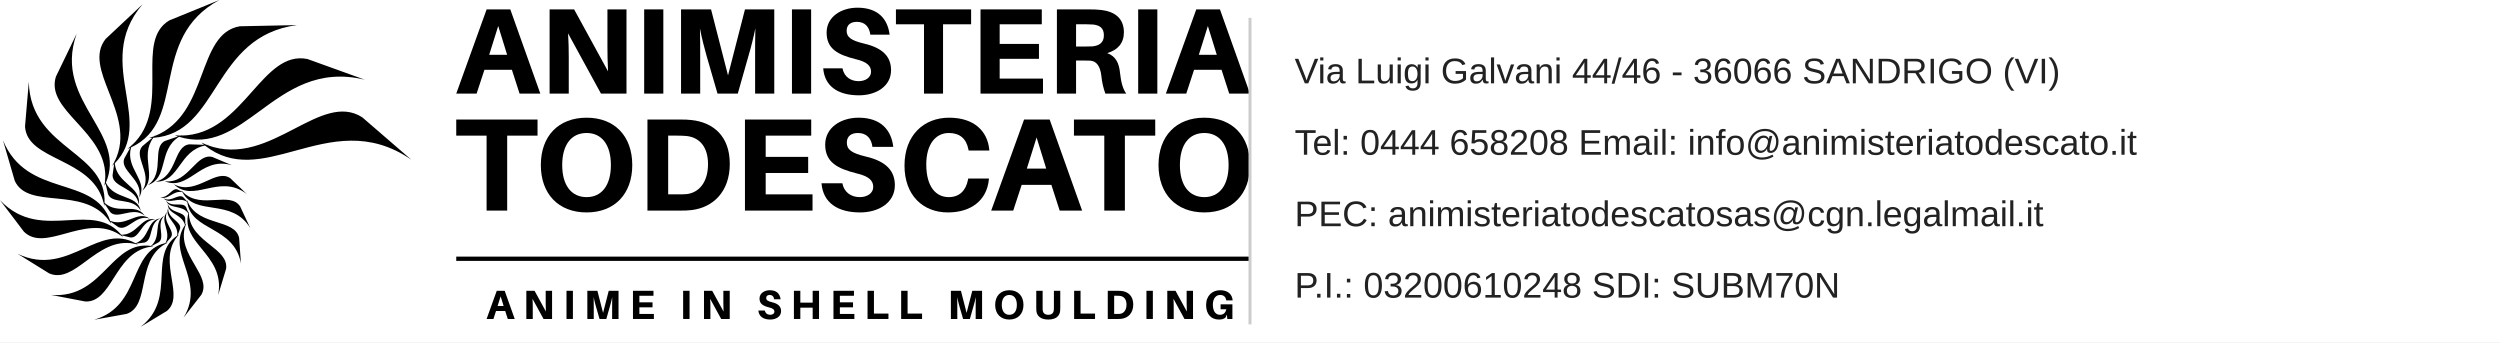
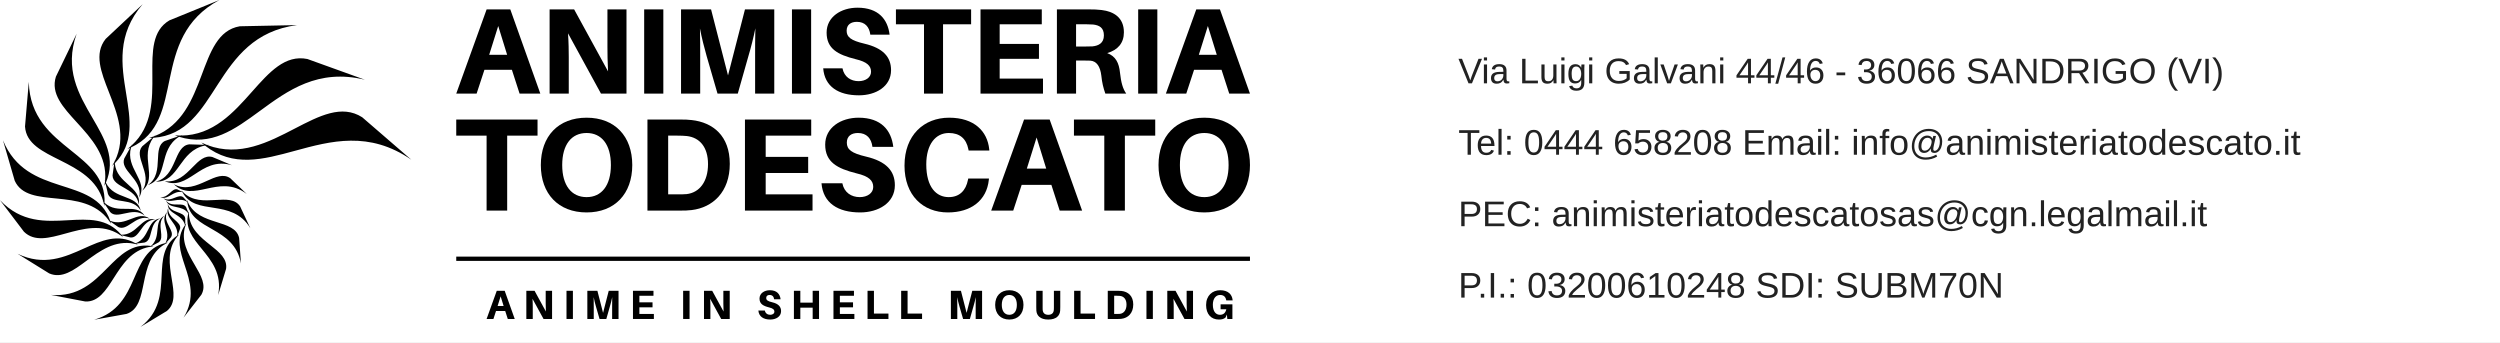
<svg xmlns="http://www.w3.org/2000/svg" viewBox="0 0 840 115" width="100%" height="auto">
  <rect width="840" height="115" fill="white" />
  <g transform="scale(1.3333)">
    <path d="M 127.316,78.375 L 127.965,80.383 L 129.715,80.383 L 127.184,73.281 L 125.188,73.281 L 122.625,80.383 L 124.344,80.383 L 125,78.375 Z M 126.164,74.68 L 126.914,77.109 L 125.402,77.109 Z M 126.164,74.68" fill="#000" fill-rule="nonzero" />
    <path d="M 139.125,80.383 L 139.125,73.281 L 137.52,73.281 L 137.52,76.441 C 137.52,76.965 137.531,77.77 137.57,78.508 L 134.711,73.281 L 132.641,73.281 L 132.641,80.383 L 134.258,80.383 L 134.258,77.293 C 134.258,76.781 134.246,76.051 134.195,75.297 L 136.973,80.383 Z M 139.125,80.383" fill="#000" fill-rule="nonzero" />
    <path d="M 142.762,73.281 L 144.375,73.281 L 144.375,80.383 L 142.762,80.383 Z" fill="#000" fill-rule="nonzero" />
    <path d="M 155.875,73.281 L 153.406,73.281 L 151.977,78.848 L 150.547,73.281 L 148.012,73.281 L 148.012,80.383 L 149.629,80.383 L 149.629,77.234 C 149.629,76.543 149.629,75.617 149.609,74.887 C 149.742,75.617 149.98,76.543 150.176,77.223 L 151.09,80.383 L 152.797,80.383 L 153.695,77.223 C 153.898,76.543 154.137,75.605 154.281,74.875 C 154.262,75.605 154.262,76.543 154.262,77.234 L 154.262,80.383 L 155.875,80.383 Z M 155.875,73.281" fill="#000" fill-rule="nonzero" />
    <path d="M 164.781,79.117 L 161.129,79.117 L 161.129,77.449 L 164.441,77.449 L 164.441,76.191 L 161.129,76.191 L 161.129,74.535 L 164.68,74.535 L 164.68,73.281 L 159.512,73.281 L 159.512,80.383 L 164.781,80.383 Z M 164.781,79.117" fill="#000" fill-rule="nonzero" />
    <path d="M 172.156,73.281 L 173.773,73.281 L 173.773,80.383 L 172.156,80.383 Z" fill="#000" fill-rule="nonzero" />
    <path d="M 183.895,80.383 L 183.895,73.281 L 182.289,73.281 L 182.289,76.441 C 182.289,76.965 182.297,77.77 182.34,78.508 L 179.477,73.281 L 177.41,73.281 L 177.41,80.383 L 179.023,80.383 L 179.023,77.293 C 179.023,76.781 179.016,76.051 178.965,75.297 L 181.742,80.383 Z M 183.895,80.383" fill="#000" fill-rule="nonzero" />
    <path d="M 194.008,73.137 C 192.629,73.137 191.402,73.91 191.402,75.234 C 191.402,76.594 192.328,77.098 193.852,77.48 C 194.82,77.707 195.148,78.047 195.148,78.539 C 195.148,79.023 194.688,79.332 194.098,79.332 C 193.449,79.332 192.883,78.98 192.742,78.25 L 191.113,78.25 C 191.238,79.785 192.391,80.527 194.129,80.527 C 195.551,80.527 196.836,79.785 196.836,78.406 C 196.836,77.285 196.156,76.543 194.594,76.172 C 193.449,75.906 193.09,75.617 193.09,75.082 C 193.09,74.566 193.449,74.332 193.953,74.332 C 194.633,74.332 195.004,74.754 195.086,75.41 L 196.715,75.41 C 196.559,74.125 195.777,73.137 194.008,73.137 Z M 194.008,73.137" fill="#000" fill-rule="nonzero" />
    <path d="M 206.402,73.281 L 204.797,73.281 L 204.797,76.266 L 201.688,76.266 L 201.688,73.281 L 200.07,73.281 L 200.07,80.383 L 201.688,80.383 L 201.688,77.531 L 204.797,77.531 L 204.797,80.383 L 206.402,80.383 Z M 206.402,73.281" fill="#000" fill-rule="nonzero" />
    <path d="M 215.309,79.117 L 211.652,79.117 L 211.652,77.449 L 214.969,77.449 L 214.969,76.191 L 211.652,76.191 L 211.652,74.535 L 215.203,74.535 L 215.203,73.281 L 210.039,73.281 L 210.039,80.383 L 215.309,80.383 Z M 215.309,79.117" fill="#000" fill-rule="nonzero" />
    <path d="M 223.895,79.023 L 220.238,79.023 L 220.238,73.281 L 218.625,73.281 L 218.625,80.383 L 223.895,80.383 Z M 223.895,79.023" fill="#000" fill-rule="nonzero" />
    <path d="M 232.367,79.023 L 228.715,79.023 L 228.715,73.281 L 227.098,73.281 L 227.098,80.383 L 232.367,80.383 Z M 232.367,79.023" fill="#000" fill-rule="nonzero" />
    <path d="M 247.492,73.281 L 245.023,73.281 L 243.59,78.848 L 242.16,73.281 L 239.629,73.281 L 239.629,80.383 L 241.246,80.383 L 241.246,77.234 C 241.246,76.543 241.246,75.617 241.223,74.887 C 241.359,75.617 241.594,76.543 241.789,77.223 L 242.707,80.383 L 244.414,80.383 L 245.309,77.223 C 245.516,76.543 245.754,75.605 245.898,74.875 C 245.875,75.605 245.875,76.543 245.875,77.234 L 245.875,80.383 L 247.492,80.383 Z M 247.492,73.281" fill="#000" fill-rule="nonzero" />
    <path d="M 254.359,73.137 C 252.156,73.137 250.789,74.578 250.789,76.832 C 250.789,79.074 252.156,80.527 254.359,80.527 C 256.551,80.527 257.922,79.074 257.922,76.832 C 257.922,74.578 256.551,73.137 254.359,73.137 Z M 254.359,79.332 C 253.176,79.332 252.457,78.418 252.457,76.832 C 252.457,75.234 253.176,74.332 254.359,74.332 C 255.535,74.332 256.254,75.234 256.254,76.832 C 256.254,78.418 255.535,79.332 254.359,79.332 Z M 254.359,79.332" fill="#000" fill-rule="nonzero" />
    <path d="M 267.195,73.281 L 265.59,73.281 L 265.59,77.625 C 265.59,77.82 265.59,77.953 265.57,78.098 C 265.52,78.867 265.055,79.332 264.172,79.332 C 263.285,79.332 262.824,78.867 262.762,78.098 C 262.75,77.953 262.75,77.82 262.75,77.625 L 262.75,73.281 L 261.145,73.281 L 261.145,77.387 C 261.145,77.715 261.145,77.922 261.168,78.293 C 261.258,79.488 262.094,80.527 264.172,80.527 C 266.25,80.527 267.082,79.488 267.168,78.293 C 267.195,77.922 267.195,77.715 267.195,77.387 Z M 267.195,73.281" fill="#000" fill-rule="nonzero" />
    <path d="M 275.957,79.023 L 272.305,79.023 L 272.305,73.281 L 270.691,73.281 L 270.691,80.383 L 275.957,80.383 Z M 275.957,79.023" fill="#000" fill-rule="nonzero" />
    <path d="M 282.621,73.32 C 282.262,73.281 282.098,73.281 281.715,73.281 L 279.164,73.281 L 279.164,80.383 L 281.703,80.383 C 282.086,80.383 282.25,80.383 282.609,80.34 C 284.258,80.145 285.586,78.93 285.586,76.738 C 285.586,74.547 284.266,73.508 282.621,73.32 Z M 282.219,79.094 C 281.984,79.117 281.797,79.117 281.5,79.117 L 280.777,79.117 L 280.777,74.535 L 281.508,74.535 C 281.809,74.535 281.992,74.547 282.23,74.566 C 283.227,74.68 283.887,75.422 283.887,76.758 C 283.887,78.129 283.219,78.98 282.219,79.094 Z M 282.219,79.094" fill="#000" fill-rule="nonzero" />
    <path d="M 288.914,73.281 L 290.527,73.281 L 290.527,80.383 L 288.914,80.383 Z" fill="#000" fill-rule="nonzero" />
    <path d="M 300.648,80.383 L 300.648,73.281 L 299.043,73.281 L 299.043,76.441 C 299.043,76.965 299.055,77.77 299.094,78.508 L 296.234,73.281 L 294.164,73.281 L 294.164,80.383 L 295.781,80.383 L 295.781,77.293 C 295.781,76.781 295.77,76.051 295.719,75.297 L 298.496,80.383 Z M 300.648,80.383" fill="#000" fill-rule="nonzero" />
    <path d="M 307.598,76.688 L 307.598,77.941 L 309.039,77.941 C 308.855,78.848 308.277,79.332 307.453,79.332 C 306.445,79.332 305.645,78.559 305.645,76.781 C 305.645,75.207 306.438,74.332 307.477,74.332 C 308.34,74.332 308.844,74.773 309.008,75.598 L 309.027,75.699 L 310.633,75.699 L 310.625,75.598 C 310.48,74.195 309.473,73.137 307.496,73.137 C 305.531,73.137 303.945,74.484 303.945,76.871 C 303.945,79.188 305.23,80.527 307.168,80.527 C 307.938,80.527 308.453,80.371 308.855,80 L 309.172,79.262 L 309.297,80.383 L 310.574,80.383 L 310.574,76.688 Z M 307.598,76.688" fill="#000" fill-rule="nonzero" />
    <path d="M 114.977,64.668 L 315,64.668 L 315,65.746 L 114.977,65.746 Z" fill="#000" fill-rule="nonzero" />
    <path d="M 129,17.59 L 130.938,23.59 L 136.164,23.59 L 128.598,2.367 L 122.633,2.367 L 114.977,23.59 L 120.109,23.59 L 122.078,17.59 Z M 125.555,6.551 L 127.801,13.809 L 123.277,13.809 Z M 125.555,6.551" fill="#000" fill-rule="nonzero" />
    <path d="M 157.879,23.59 L 157.879,2.367 L 153.078,2.367 L 153.078,11.809 C 153.078,13.379 153.109,15.777 153.234,17.992 L 144.684,2.367 L 138.504,2.367 L 138.504,23.59 L 143.332,23.59 L 143.332,14.363 C 143.332,12.824 143.301,10.641 143.145,8.395 L 151.449,23.59 Z M 157.879,23.59" fill="#000" fill-rule="nonzero" />
    <path d="M 162.336,2.367 L 167.164,2.367 L 167.164,23.59 L 162.336,23.59 Z" fill="#000" fill-rule="nonzero" />
    <path d="M 195.121,2.367 L 187.738,2.367 L 183.465,19.004 L 179.191,2.367 L 171.625,2.367 L 171.625,23.59 L 176.453,23.59 L 176.453,14.176 C 176.453,12.117 176.453,9.348 176.391,7.164 C 176.793,9.348 177.5,12.117 178.082,14.148 L 180.82,23.59 L 185.926,23.59 L 188.602,14.148 C 189.215,12.117 189.922,9.316 190.355,7.133 C 190.293,9.316 190.293,12.117 190.293,14.176 L 190.293,23.59 L 195.121,23.59 Z M 195.121,2.367" fill="#000" fill-rule="nonzero" />
    <path d="M 199.578,2.367 L 204.41,2.367 L 204.41,23.59 L 199.578,23.59 Z" fill="#000" fill-rule="nonzero" />
    <path d="M 216.094,1.938 C 211.973,1.938 208.312,4.242 208.312,8.211 C 208.312,12.27 211.082,13.777 215.633,14.914 C 218.523,15.594 219.508,16.605 219.508,18.082 C 219.508,19.527 218.125,20.453 216.371,20.453 C 214.434,20.453 212.742,19.406 212.312,17.223 L 207.453,17.223 C 207.82,21.805 211.266,24.02 216.465,24.02 C 220.707,24.02 224.551,21.805 224.551,17.684 C 224.551,14.332 222.523,12.117 217.848,11.008 C 214.434,10.211 213.359,9.348 213.359,7.75 C 213.359,6.211 214.434,5.504 215.941,5.504 C 217.973,5.504 219.078,6.766 219.324,8.734 L 224.184,8.734 C 223.723,4.891 221.383,1.938 216.094,1.938 Z M 216.094,1.938" fill="#000" fill-rule="nonzero" />
    <path d="M 244.727,6.121 L 244.727,2.367 L 225.781,2.367 L 225.781,6.121 L 232.855,6.121 L 232.855,23.59 L 237.652,23.59 L 237.652,6.121 Z M 244.727,6.121" fill="#000" fill-rule="nonzero" />
    <path d="M 262.84,19.805 L 251.922,19.805 L 251.922,14.824 L 261.824,14.824 L 261.824,11.07 L 251.922,11.07 L 251.922,6.121 L 262.535,6.121 L 262.535,2.367 L 247.094,2.367 L 247.094,23.59 L 262.84,23.59 Z M 262.84,19.805" fill="#000" fill-rule="nonzero" />
    <path d="M 282.246,18.328 C 282,15.867 281.172,14.176 279.02,13.379 C 281.691,12.609 283.23,10.855 283.23,8.148 C 283.23,4.43 280.68,2.891 277.602,2.523 C 276.496,2.398 275.664,2.367 274.406,2.367 L 266.348,2.367 L 266.348,23.59 L 271.176,23.59 L 271.176,15.254 L 273.082,15.254 C 273.668,15.254 274.188,15.254 274.773,15.285 C 276.371,15.406 277.266,16.762 277.543,19.066 C 277.727,20.852 278.035,22.113 278.555,23.59 L 283.816,23.59 C 282.953,22.359 282.523,20.82 282.246,18.328 Z M 271.176,11.719 L 271.176,6.121 L 273.852,6.121 C 274.527,6.121 275.051,6.152 275.48,6.18 C 277.051,6.367 278.188,6.98 278.188,8.918 C 278.188,10.855 276.863,11.531 275.297,11.688 C 274.867,11.719 274.344,11.719 273.668,11.719 Z M 271.176,11.719" fill="#000" fill-rule="nonzero" />
    <path d="M 286.828,2.367 L 291.656,2.367 L 291.656,23.59 L 286.828,23.59 Z" fill="#000" fill-rule="nonzero" />
    <path d="M 307.836,17.59 L 309.773,23.59 L 315,23.59 L 307.434,2.367 L 301.469,2.367 L 293.809,23.59 L 298.945,23.59 L 300.914,17.59 Z M 304.391,6.551 L 306.637,13.809 L 302.113,13.809 Z M 304.391,6.551" fill="#000" fill-rule="nonzero" />
    <path d="M 135.461,34.18 L 135.461,30.125 L 114.977,30.125 L 114.977,34.18 L 122.625,34.18 L 122.625,53.07 L 127.812,53.07 L 127.812,34.18 Z M 135.461,34.18" fill="#000" fill-rule="nonzero" />
    <path d="M 147.832,29.66 C 140.715,29.66 136.293,34.312 136.293,41.598 C 136.293,48.848 140.715,53.535 147.832,53.535 C 154.914,53.535 159.336,48.848 159.336,41.598 C 159.336,34.312 154.914,29.66 147.832,29.66 Z M 147.832,49.676 C 144.008,49.676 141.68,46.719 141.68,41.598 C 141.68,36.441 144.008,33.516 147.832,33.516 C 151.621,33.516 153.949,36.441 153.949,41.598 C 153.949,46.719 151.621,49.676 147.832,49.676 Z M 147.832,49.676" fill="#000" fill-rule="nonzero" />
    <path d="M 174.336,30.258 C 173.172,30.125 172.637,30.125 171.406,30.125 L 163.16,30.125 L 163.16,53.07 L 171.375,53.07 C 172.605,53.07 173.137,53.07 174.301,52.938 C 179.621,52.305 183.91,48.379 183.91,41.297 C 183.91,34.215 179.656,30.855 174.336,30.258 Z M 173.039,48.914 C 172.273,48.98 171.676,48.98 170.711,48.98 L 168.383,48.98 L 168.383,34.18 L 170.742,34.18 C 171.707,34.18 172.305,34.215 173.07,34.281 C 176.297,34.648 178.426,37.039 178.426,41.363 C 178.426,45.785 176.262,48.547 173.039,48.914 Z M 173.039,48.914" fill="#000" fill-rule="nonzero" />
    <path d="M 204.762,48.98 L 192.957,48.98 L 192.957,43.594 L 203.664,43.594 L 203.664,39.535 L 192.957,39.535 L 192.957,34.18 L 204.43,34.18 L 204.43,30.125 L 187.734,30.125 L 187.734,53.07 L 204.762,53.07 Z M 204.762,48.98" fill="#000" fill-rule="nonzero" />
    <path d="M 216.367,29.66 C 211.91,29.66 207.953,32.152 207.953,36.441 C 207.953,40.832 210.945,42.461 215.867,43.691 C 218.996,44.422 220.059,45.52 220.059,47.117 C 220.059,48.68 218.562,49.676 216.668,49.676 C 214.57,49.676 212.742,48.547 212.277,46.188 L 207.023,46.188 C 207.422,51.141 211.148,53.535 216.766,53.535 C 221.355,53.535 225.512,51.141 225.512,46.684 C 225.512,43.059 223.316,40.664 218.262,39.469 C 214.57,38.605 213.406,37.672 213.406,35.945 C 213.406,34.281 214.57,33.516 216.203,33.516 C 218.395,33.516 219.594,34.879 219.859,37.008 L 225.113,37.008 C 224.613,32.852 222.086,29.66 216.367,29.66 Z M 216.367,29.66" fill="#000" fill-rule="nonzero" />
    <path d="M 239.18,29.66 C 232.863,29.66 227.941,34.016 227.941,41.73 C 227.941,49.246 232.598,53.535 238.879,53.535 C 244.699,53.535 248.656,50.508 249.191,45.32 L 249.223,44.988 L 244.004,44.988 L 243.934,45.32 C 243.402,48.047 241.773,49.676 239.082,49.676 C 235.953,49.676 233.426,47.184 233.426,41.43 C 233.426,36.344 235.789,33.516 239.113,33.516 C 241.875,33.516 243.504,34.945 244.035,37.605 L 244.102,37.938 L 249.324,37.938 L 249.289,37.605 C 248.824,33.082 245.531,29.66 239.18,29.66 Z M 239.18,29.66" fill="#000" fill-rule="nonzero" />
    <path d="M 264.953,46.586 L 267.047,53.07 L 272.699,53.07 L 264.52,30.125 L 258.07,30.125 L 249.789,53.07 L 255.34,53.07 L 257.469,46.586 Z M 261.227,34.648 L 263.656,42.496 L 258.766,42.496 Z M 261.227,34.648" fill="#000" fill-rule="nonzero" />
    <path d="M 291.125,34.18 L 291.125,30.125 L 270.641,30.125 L 270.641,34.18 L 278.289,34.18 L 278.289,53.07 L 283.477,53.07 L 283.477,34.18 Z M 291.125,34.18" fill="#000" fill-rule="nonzero" />
    <path d="M 303.492,29.66 C 296.379,29.66 291.953,34.312 291.953,41.598 C 291.953,48.848 296.379,53.535 303.492,53.535 C 310.578,53.535 315,48.848 315,41.598 C 315,34.312 310.578,29.66 303.492,29.66 Z M 303.492,49.676 C 299.668,49.676 297.344,46.719 297.344,41.598 C 297.344,36.441 299.668,33.516 303.492,33.516 C 307.285,33.516 309.613,36.441 309.613,41.598 C 309.613,46.719 307.285,49.676 303.492,49.676 Z M 303.492,49.676" fill="#000" fill-rule="nonzero" />
    <path d="M 32.121,37.535 C 32.461,37.273 32.781,37.008 33.086,36.734 C 33.168,36.582 33.254,36.426 33.336,36.273 C 33.285,36.395 33.238,36.512 33.195,36.633 C 38.488,31.773 38.441,24.961 38.395,18.77 C 38.355,12.965 38.32,7.711 42.691,5.133 C 46.887,3.426 51.086,1.707 55.285,0 C 37.324,9.688 47.363,30.5 33.031,37.145 C 32.289,39.777 33.344,41.832 34.332,43.746 C 35.355,45.738 36.309,47.586 35.066,49.777 C 35.648,47.367 34.219,45.629 32.93,44.059 C 31.793,42.676 30.762,41.418 31.312,39.949 C 31.805,39.047 32.305,38.148 32.801,37.25 C 32.578,37.348 32.352,37.445 32.121,37.535 Z M 28.262,41.801 C 28.469,41.465 28.66,41.125 28.832,40.789 C 28.855,40.617 28.879,40.449 28.898,40.277 C 28.895,40.406 28.895,40.535 28.898,40.656 C 31.914,34.609 29.574,28.641 27.449,23.223 C 25.457,18.145 23.656,13.543 26.625,9.809 C 29.73,6.895 32.836,3.98 35.953,1.059 C 29.371,8.719 30.633,16.465 31.801,23.641 C 32.852,30.102 33.828,36.102 28.926,41.156 C 29.168,43.707 30.785,45.152 32.293,46.504 C 33.867,47.91 35.324,49.211 34.977,51.555 C 34.406,47.207 28.398,47.344 28.363,44.191 C 28.5,43.234 28.633,42.281 28.762,41.324 C 28.602,41.484 28.434,41.645 28.262,41.801 Z M 38.844,34.34 C 38.434,34.496 38.012,34.641 37.57,34.77 C 37.84,34.77 38.102,34.762 38.363,34.746 C 37.523,35.453 36.688,36.16 35.852,36.863 C 34.746,38.117 35.293,39.754 35.895,41.562 C 36.578,43.613 37.332,45.883 35.84,48.059 C 37.906,46.352 37.668,44.156 37.406,41.781 C 37.156,39.504 36.891,37.062 38.633,34.73 C 55.395,33.578 53.363,9.102 74.891,6.324 C 70.078,6.43 65.254,6.52 60.43,6.621 C 49.414,8.473 52.762,28.836 38.996,34.281 C 39.082,34.18 39.172,34.082 39.266,33.984 C 39.125,34.102 38.984,34.223 38.844,34.34 Z M 26.48,45.586 C 27.066,39.285 23.012,34.848 19.332,30.812 C 15.875,27.027 12.742,23.598 14.086,19.32 C 15.828,15.711 17.578,12.105 19.32,8.5 C 16.137,17.43 19.848,23.797 23.289,29.699 C 26.391,35.016 29.266,39.953 26.684,46.039 C 28.844,50.473 34.535,48.875 35.488,53.133 C 33.52,49.516 28.297,51.656 27.215,48.902 C 27.008,48.012 26.801,47.121 26.594,46.238 C 26.504,46.441 26.41,46.648 26.305,46.855 C 26.379,46.465 26.434,46.082 26.473,45.703 C 26.438,45.566 26.406,45.43 26.375,45.297 C 26.41,45.395 26.445,45.492 26.48,45.586 Z M 44.043,34.109 C 44.531,34.148 45.004,34.168 45.473,34.168 C 45.656,34.102 45.84,34.039 46.023,33.973 C 45.891,34.035 45.766,34.102 45.641,34.168 C 53.766,34.086 58.883,28.32 63.531,23.086 C 67.895,18.172 71.844,13.727 77.473,14.871 C 82.297,16.613 87.121,18.352 91.957,20.094 C 80.148,17.219 72.527,22.805 65.469,27.977 C 59.113,32.637 53.211,36.961 45.109,34.473 C 39.773,37.836 42.57,44.855 37.262,46.637 C 39.578,45.047 39.691,42.5 39.797,40.203 C 39.887,38.18 39.969,36.348 41.539,35.531 C 42.637,35.148 43.738,34.77 44.84,34.387 C 44.574,34.301 44.312,34.211 44.043,34.109 Z M 6.305,31.879 C 6.844,40.586 22.938,39.656 26.031,50.793 C 25.961,50.719 25.887,50.637 25.816,50.551 C 25.902,50.676 25.984,50.801 26.07,50.926 C 26.156,51.25 26.23,51.586 26.293,51.93 C 26.312,51.727 26.328,51.523 26.34,51.328 C 26.816,52.031 27.297,52.734 27.773,53.441 C 28.652,54.402 29.969,54.113 31.426,53.793 C 33.074,53.43 34.898,53.027 36.465,54.363 C 35.312,52.613 33.59,52.625 31.723,52.633 C 29.934,52.641 28.016,52.648 26.348,51.109 C 26.578,44.891 22.391,41.527 17.879,37.906 C 12.871,33.883 7.465,29.543 7.258,20.629 C 6.941,24.371 6.621,28.125 6.305,31.879 Z M 52.289,36.582 C 60.395,39.605 67.68,35.828 74.293,32.398 C 80.496,29.184 86.113,26.27 91.273,29.547 C 95.402,33.121 99.535,36.684 103.664,40.254 C 93.031,32.906 83.336,35.547 74.355,37.996 C 66.262,40.203 58.746,42.25 51.652,36.684 C 48.43,37.324 46.805,39.578 45.293,41.68 C 43.715,43.871 42.25,45.898 39.219,45.773 C 44.68,44.465 43.703,36.832 47.707,36.375 C 48.941,36.418 50.176,36.453 51.41,36.492 C 51.184,36.309 50.957,36.117 50.734,35.918 C 51.195,36.141 51.652,36.336 52.109,36.512 C 52.328,36.52 52.543,36.527 52.758,36.535 C 52.598,36.547 52.441,36.562 52.289,36.582 Z M 28,56.398 C 27.82,56.109 27.637,55.832 27.445,55.566 C 27.336,55.492 27.23,55.418 27.125,55.344 C 27.207,55.387 27.293,55.43 27.375,55.473 C 20.895,46.766 7.102,53 3.711,45.547 C 2.719,42.145 1.742,38.742 0.75,35.352 C 6.805,50.074 23.762,43.988 27.766,55.648 C 29.754,56.445 31.438,55.793 33.004,55.184 C 34.637,54.547 36.141,53.961 37.742,55.102 C 35.914,54.457 34.445,55.422 33.121,56.297 C 31.957,57.066 30.902,57.762 29.809,57.219 C 29.148,56.758 28.488,56.301 27.832,55.84 C 27.891,56.023 27.949,56.207 28,56.398 Z M 48.496,42.172 C 46.668,44.027 44.645,46.078 41.496,45.66 C 44.449,46.945 46.672,45.488 49.078,43.914 C 51.633,42.238 54.395,40.43 58.461,41.645 L 53.512,39.562 C 51.566,39.059 50.105,40.539 48.496,42.172 Z M 43.793,46.41 C 46.762,48.023 49.555,46.758 52.074,45.613 C 54.297,44.602 56.312,43.688 58.051,44.93 L 62.18,48.891 C 58.602,46.133 55.172,46.879 51.992,47.566 C 49.004,48.215 46.242,48.812 43.793,46.41 Z M 40.391,49.641 C 41.48,49.84 42.227,49.164 42.898,48.551 C 43.488,48.012 44.027,47.523 44.691,47.73 C 45.105,47.93 45.512,48.129 45.922,48.324 C 45.875,48.23 45.828,48.137 45.785,48.039 C 45.906,48.176 46.027,48.309 46.152,48.438 C 46.23,48.473 46.309,48.512 46.387,48.551 C 46.328,48.527 46.266,48.508 46.207,48.488 C 48.5,50.746 51.543,50.566 54.312,50.402 C 56.906,50.25 59.254,50.109 60.508,52.008 C 61.371,53.84 62.238,55.684 63.09,57.516 C 58.352,49.707 49.281,54.68 45.977,48.43 C 44.785,48.168 43.895,48.688 43.066,49.172 C 42.199,49.676 41.398,50.145 40.391,49.641 Z M 44.074,49.82 C 43.176,50.176 42.18,50.566 41.176,49.949 C 41.984,50.828 42.957,50.672 44.008,50.5 C 45.023,50.336 46.109,50.16 47.195,50.891 C 48.105,58.348 58.984,56.863 60.723,66.402 C 60.574,64.25 60.418,62.102 60.258,59.949 C 59.18,55.09 50.18,57.043 47.414,51.055 C 47.453,51.086 47.496,51.121 47.535,51.156 C 47.488,51.102 47.438,51.047 47.387,50.992 C 47.301,50.805 47.223,50.609 47.148,50.402 C 47.156,50.531 47.168,50.652 47.18,50.773 C 46.844,50.414 46.508,50.059 46.172,49.699 C 45.59,49.227 44.871,49.512 44.074,49.82 Z M 31.004,59.734 C 30.754,59.543 30.504,59.363 30.25,59.199 C 30.129,59.172 30.004,59.141 29.879,59.109 C 29.973,59.121 30.066,59.133 30.156,59.141 C 25.707,56.312 20.891,57.641 16.512,58.848 C 12.406,59.98 8.691,61.004 6.031,58.391 C 4.016,55.738 2.016,53.09 0,50.438 C 5.402,56.168 11.512,55.82 17.176,55.5 C 22.281,55.211 27.023,54.945 30.551,59.16 C 32.555,59.191 33.805,58.051 34.977,56.988 C 36.195,55.883 37.324,54.855 39.117,55.32 C 37.297,55.367 36.332,56.711 35.465,57.926 C 34.703,58.992 34.012,59.961 32.871,59.848 C 32.133,59.664 31.406,59.484 30.672,59.305 C 30.785,59.441 30.895,59.586 31.004,59.734 Z M 44.766,51.535 C 43.738,51.543 42.598,51.551 41.836,50.551 C 42.754,52.875 45.832,51.461 47.453,53.777 C 46.543,57.449 48.609,59.98 50.84,62.711 C 53.316,65.742 55.988,69.016 54.977,74.355 C 55.637,72.16 56.309,69.961 56.969,67.766 C 57.348,65.223 55.27,63.566 52.973,61.734 C 50.527,59.781 47.836,57.633 47.605,54.012 C 47.637,54.062 47.668,54.117 47.695,54.172 C 47.664,54.09 47.633,54.012 47.602,53.934 C 47.59,53.723 47.586,53.504 47.594,53.281 C 47.555,53.406 47.52,53.527 47.488,53.648 C 47.293,53.168 47.094,52.688 46.898,52.203 C 46.496,51.52 45.672,51.527 44.766,51.535 Z M 42.27,51.406 C 42.984,53.816 46.363,53.203 46.672,54.977 C 46.68,55.523 46.695,56.07 46.707,56.625 C 46.781,56.52 46.863,56.414 46.945,56.309 C 46.859,56.52 46.781,56.73 46.711,56.938 C 46.715,57.039 46.715,57.141 46.719,57.242 C 46.707,57.168 46.695,57.098 46.684,57.027 C 45.527,60.719 47.387,63.883 49.074,66.758 C 50.656,69.453 52.09,71.891 50.746,74.273 C 49.242,76.199 47.754,78.133 46.25,80.055 C 49.281,75.137 47.875,70.867 46.57,66.914 C 45.395,63.352 44.305,60.043 46.621,56.742 C 45.875,53.828 42.301,54.062 42.27,51.406 Z M 42.383,52.406 C 42.273,53.82 43.234,54.676 44.105,55.449 C 44.871,56.129 45.566,56.75 45.387,57.629 C 45.184,58.184 44.984,58.742 44.781,59.301 C 44.898,59.223 45.023,59.148 45.148,59.074 C 44.977,59.254 44.816,59.438 44.664,59.625 C 44.633,59.715 44.602,59.805 44.566,59.895 C 44.582,59.824 44.598,59.758 44.613,59.691 C 42.062,62.91 42.699,66.758 43.273,70.254 C 43.816,73.539 44.309,76.508 42.062,78.359 C 39.844,79.703 37.617,81.043 35.398,82.387 C 40.289,78.656 40.516,73.883 40.73,69.457 C 40.922,65.473 41.102,61.773 44.66,59.379 C 44.852,57.824 44.07,56.758 43.34,55.762 C 42.578,54.727 41.875,53.766 42.383,52.406 Z M 42.648,57.137 C 42.078,56.039 41.445,54.82 42.098,53.453 C 41.078,54.605 41.41,55.828 41.77,57.148 C 42.117,58.418 42.484,59.777 41.703,61.25 C 32.32,63.398 35.672,77.078 23.734,80.578 L 31.891,79.109 C 37.961,77.086 34.242,65.863 41.535,61.543 C 41.5,61.602 41.457,61.664 41.414,61.727 C 41.48,61.648 41.547,61.574 41.609,61.496 C 41.832,61.371 42.062,61.25 42.305,61.133 C 42.148,61.16 42,61.188 41.852,61.219 C 42.266,60.742 42.676,60.27 43.09,59.789 C 43.605,58.984 43.148,58.109 42.648,57.137 Z M 41.414,54.387 C 40.246,55.492 40.41,56.945 40.559,58.254 C 40.691,59.406 40.809,60.453 39.992,61.055 C 39.406,61.375 38.809,61.688 38.219,62.004 C 38.375,62.027 38.535,62.055 38.695,62.09 C 38.414,62.109 38.141,62.145 37.875,62.188 C 37.781,62.238 37.688,62.289 37.594,62.34 C 37.66,62.293 37.723,62.246 37.785,62.203 C 33.195,62.98 30.816,66.699 28.656,70.078 C 26.629,73.25 24.793,76.121 21.504,75.98 C 18.613,75.426 15.723,74.879 12.844,74.32 C 19.781,74.883 23.59,71.039 27.121,67.48 C 30.301,64.273 33.25,61.293 38.059,61.98 C 40.785,59.602 38.57,55.867 41.414,54.387 Z M 36.434,61.121 C 38.652,60.508 37.422,56.273 40.391,55.047 C 37.012,55.434 37.773,59.98 34.168,61.305 C 29.652,58.797 25.586,60.625 21.203,62.598 C 16.34,64.789 11.09,67.152 4.414,63.945 C 7.078,65.594 9.727,67.242 12.391,68.895 C 15.605,70.289 18.523,68.137 21.746,65.762 C 25.18,63.23 28.957,60.445 33.809,61.422 C 33.727,61.445 33.641,61.465 33.555,61.484 C 33.672,61.473 33.789,61.457 33.906,61.441 C 34.188,61.5 34.473,61.57 34.758,61.656 C 34.613,61.562 34.465,61.473 34.316,61.391 C 35.023,61.301 35.73,61.215 36.434,61.121 Z M 36.434,61.121" fill="#000" fill-rule="evenodd" />
  </g>
-   <line x1="420" y1="6" x2="420" y2="109" stroke="#ccc" stroke-width="1" />
-   <text x="435" y="28" font-family="Arial,sans-serif" font-size="12" fill="#222">Via Luigi Galvani 44/46 - 36066 SANDRIGO (VI)</text>
-   <text x="435" y="52" font-family="Arial,sans-serif" font-size="12" fill="#222">Tel: 0444 658208   Email: info@animisteriatodescato.it</text>
-   <text x="435" y="76" font-family="Arial,sans-serif" font-size="12" fill="#222">PEC: animisteriatodescatosas@cgn.legalmail.it</text>
-   <text x="435" y="100" font-family="Arial,sans-serif" font-size="12" fill="#222">P.I.: 03200610248   SDI: SUBM70N</text>
+   <text x="490" y="28" font-family="Arial,sans-serif" font-size="12" fill="#222">Via Luigi Galvani 44/46 - 36066 SANDRIGO (VI)</text>
+   <text x="490" y="52" font-family="Arial,sans-serif" font-size="12" fill="#222">Tel: 0444 658208   Email: info@animisteriatodescato.it</text>
+   <text x="490" y="76" font-family="Arial,sans-serif" font-size="12" fill="#222">PEC: animisteriatodescatosas@cgn.legalmail.it</text>
+   <text x="490" y="100" font-family="Arial,sans-serif" font-size="12" fill="#222">P.I.: 03200610248   SDI: SUBM70N</text>
</svg>
